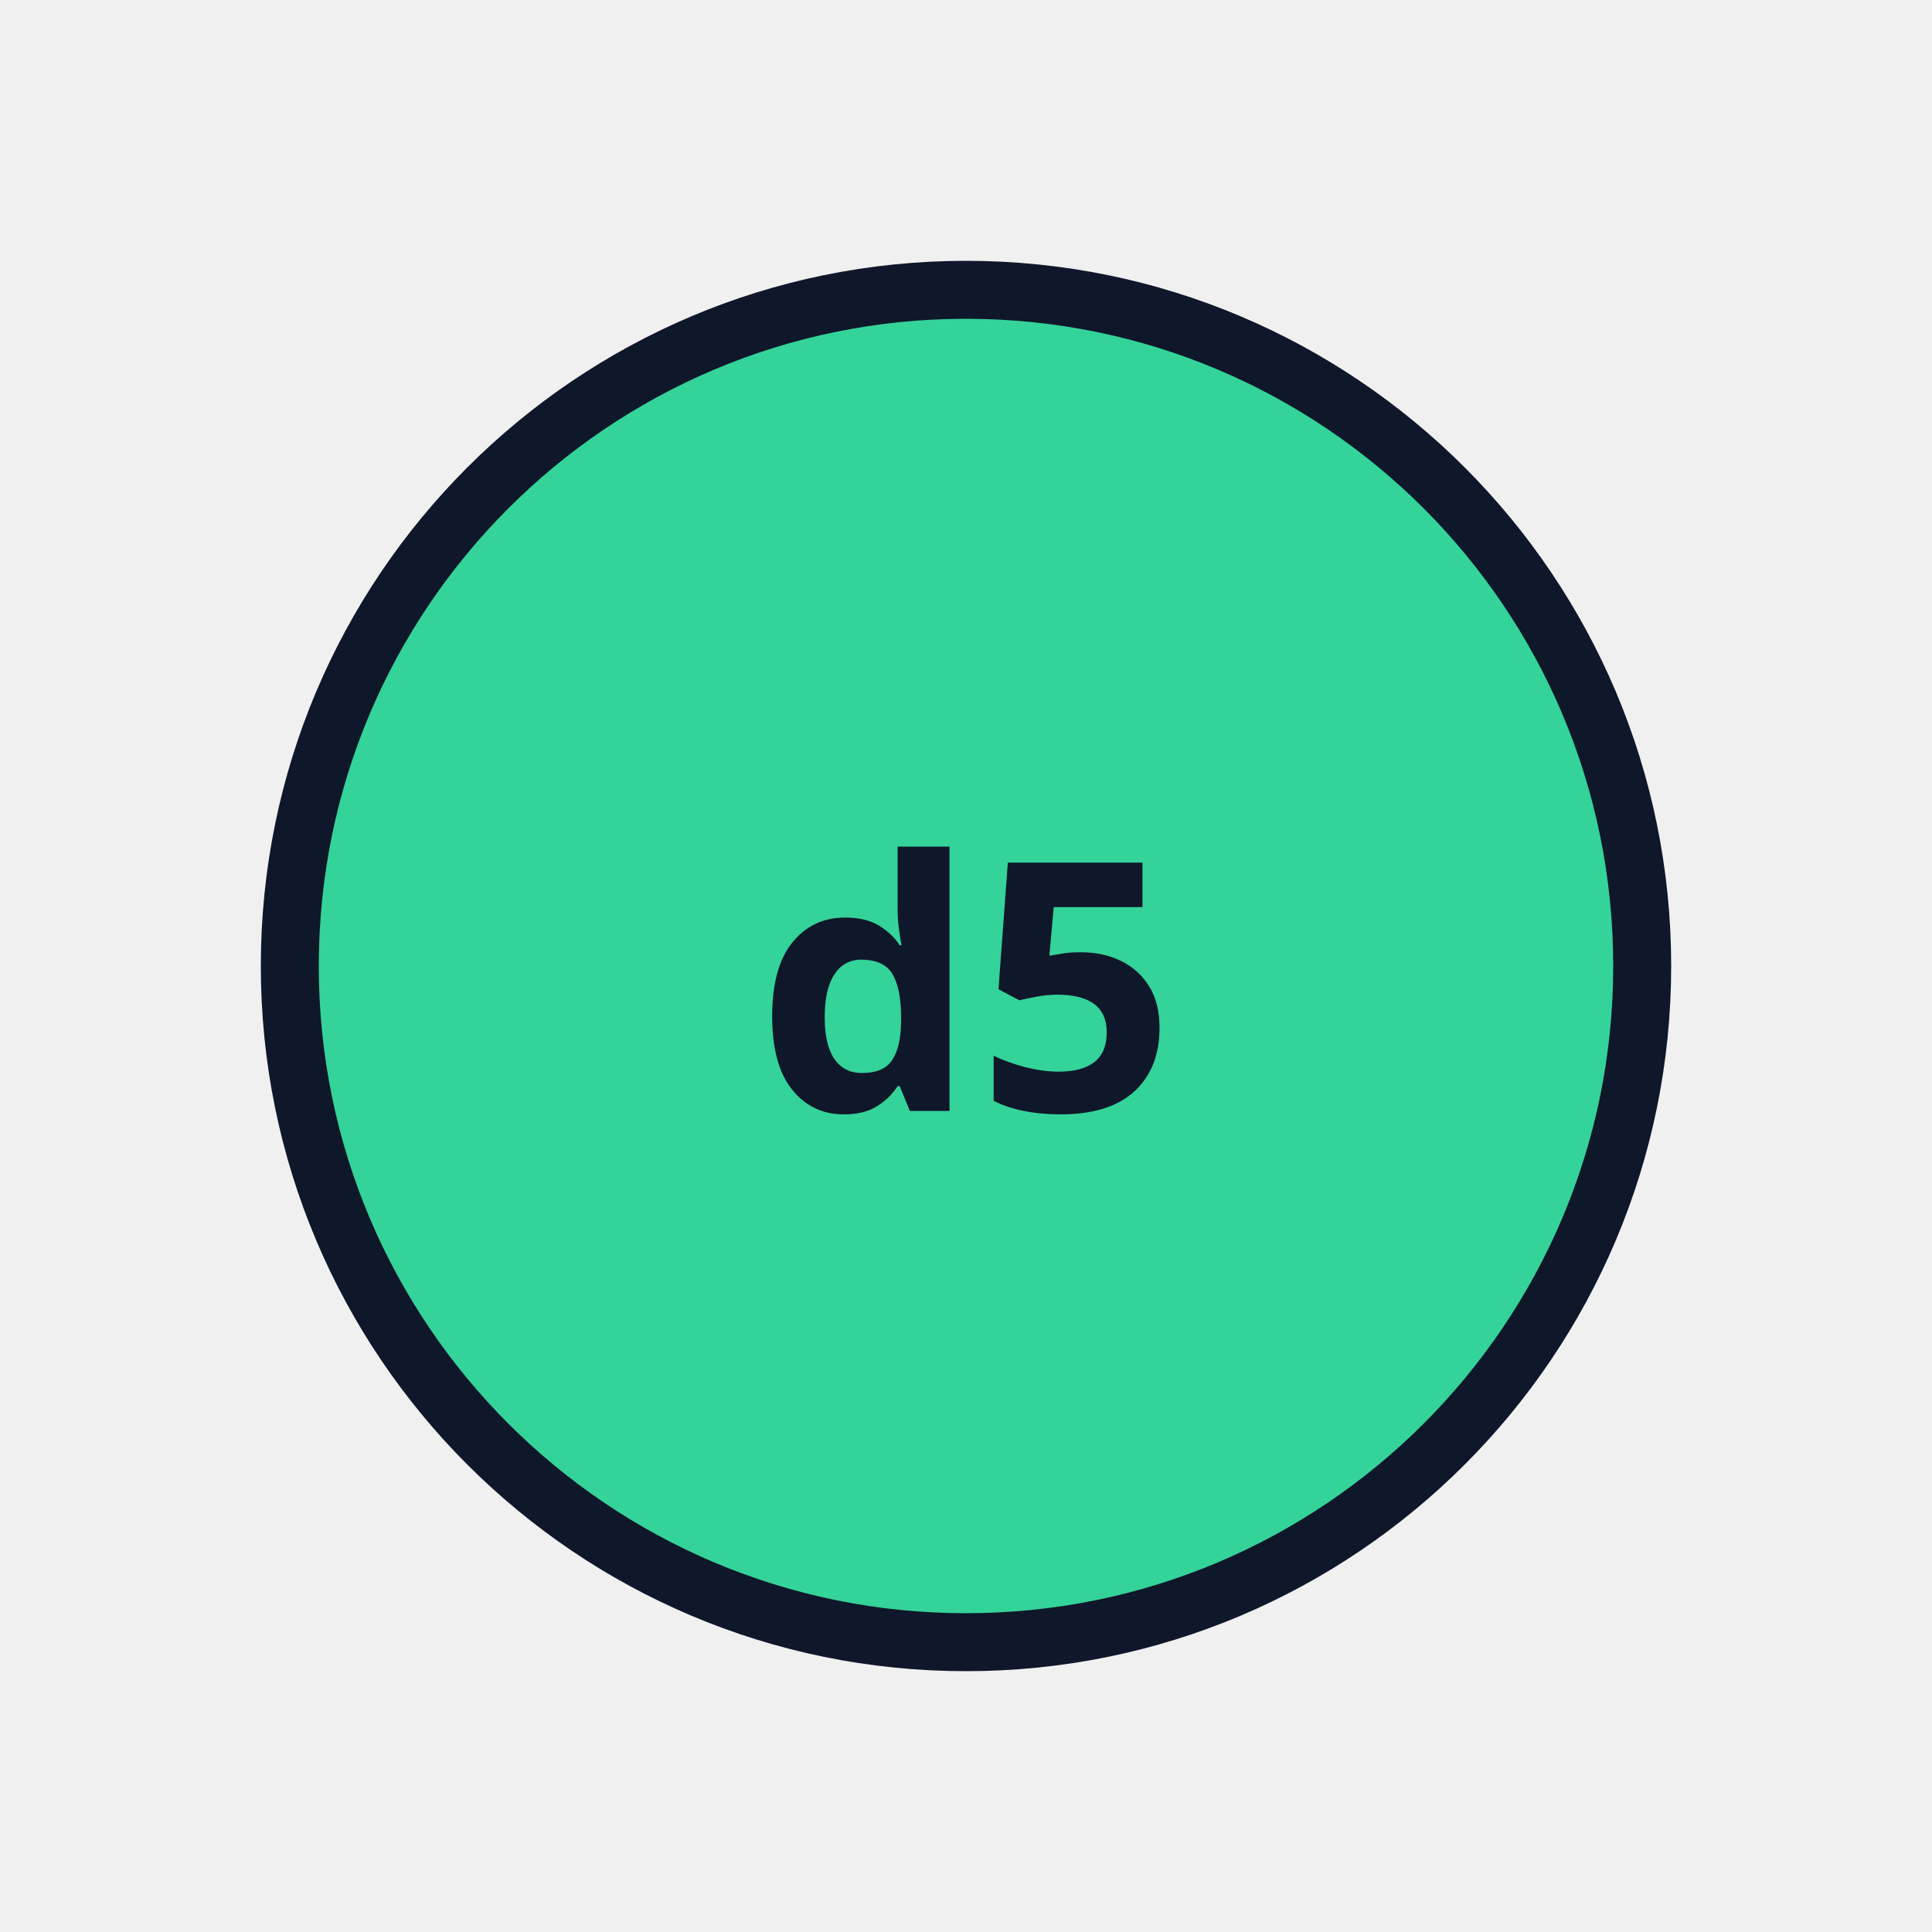
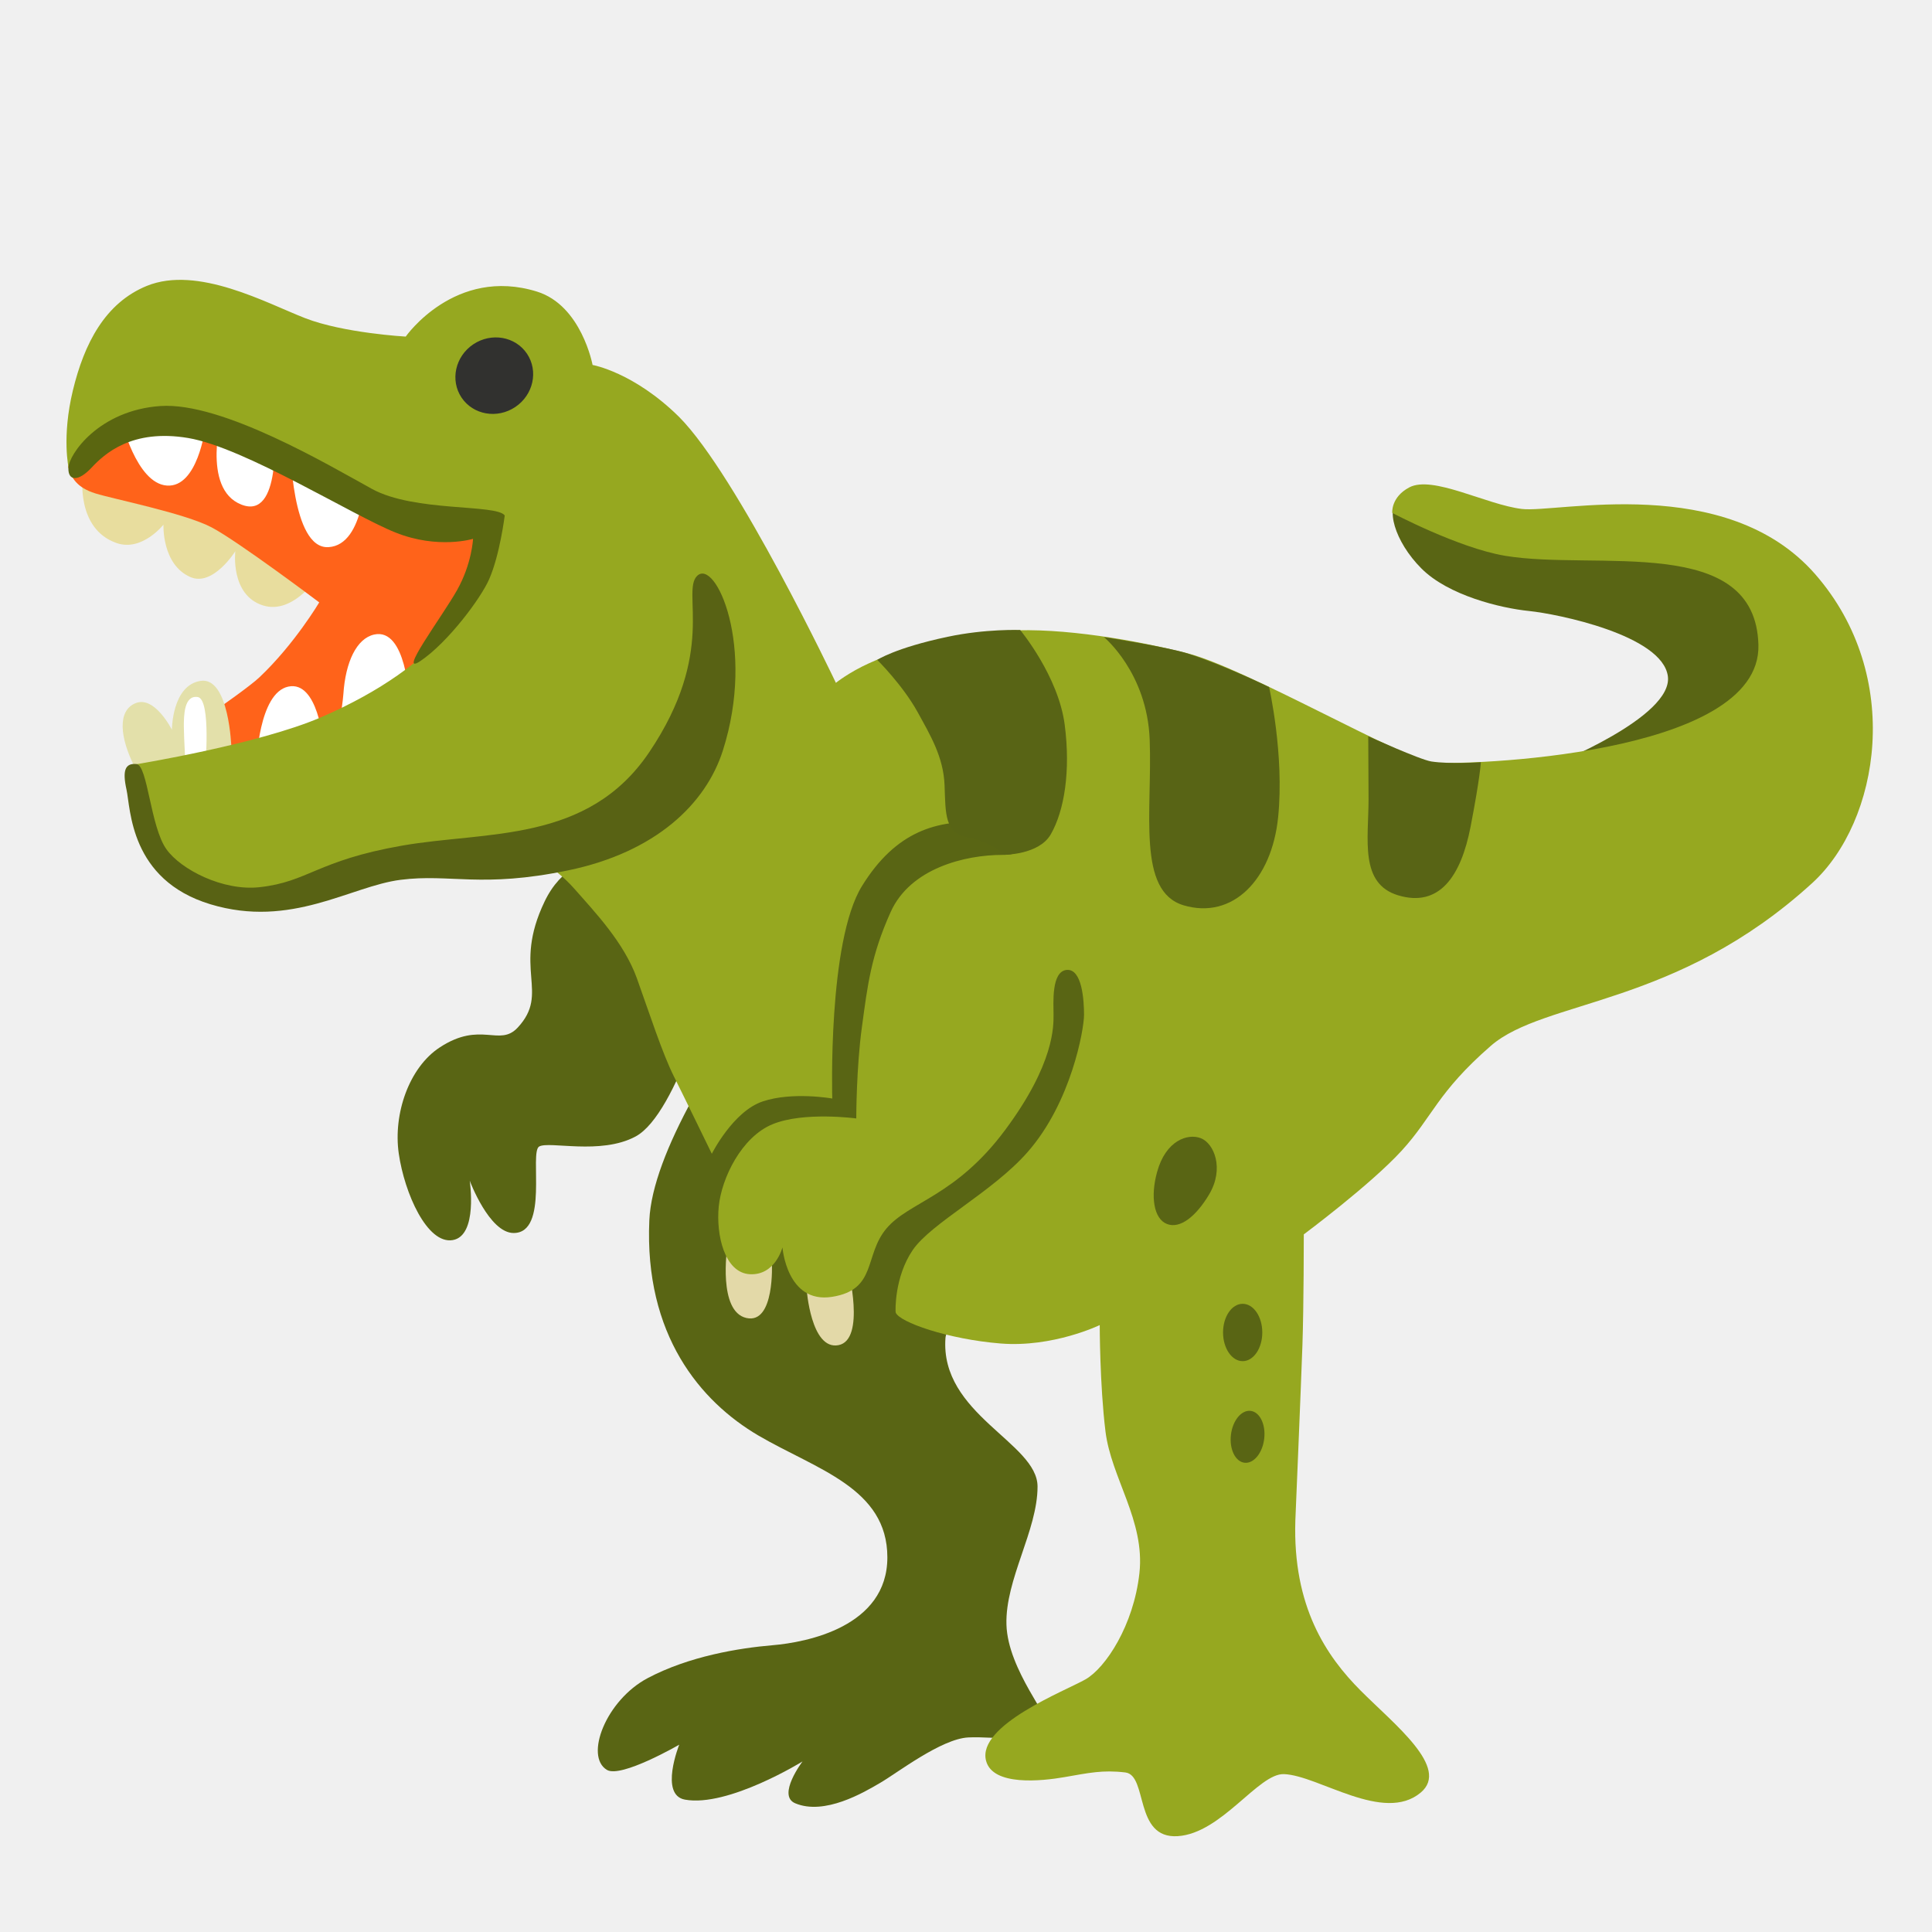
- <svg xmlns="http://www.w3.org/2000/svg" viewBox="0 0 200 200" role="img" aria-label="dragon stage 5">
-   <circle cx="100" cy="100" r="70" fill="#34d399" stroke="#0f172a" stroke-width="6" />
-   <text x="100" y="115" font-size="36" font-family="system-ui, sans-serif" font-weight="700" text-anchor="middle" fill="#0f172a">d5</text>
+ <svg xmlns="http://www.w3.org/2000/svg" version="1.1" id="Layer_3" x="0px" y="0px" viewBox="0 0 128 128" style="enable-background:new 0 0 128 128;" xml:space="preserve">
+   <path style="fill:#E8DD9E;" d="M5.48,31.52l8.45,1.27l7.27,5.23c0,0-1.71,2.75-3.78,2.09c-2.18-0.69-1.83-3.59-1.83-3.59  s-1.48,2.37-2.98,1.71c-1.9-0.83-1.78-3.47-1.78-3.47s-1.42,1.8-3.1,1.22C5.01,35.04,5.48,31.52,5.48,31.52z" />
+   <path style="fill:#FF631A;" d="M34.57,31l-22.24-4.88l-5.82,0.75c0,0-2.16,3.47-1.97,4.13c0.19,0.66,0.56,1.31,1.78,1.69  c1.22,0.38,5.91,1.31,7.7,2.25c1.78,0.94,7.13,4.97,7.13,4.97s-1.64,2.77-3.97,4.97c-1.11,1.05-7.11,5.07-7.11,5.07l8.92,1.88  l15.86-9.48L34.57,31z" />
+   <path style="fill:#596514;" d="M43.49,56.91c0,0-5.26-1.69-7.41,2.82c-2.16,4.5,0.39,6.01-1.78,8.35c-1.22,1.31-2.44-0.47-5.16,1.31  c-2.04,1.33-3.1,4.41-2.72,7.04c0.38,2.63,1.88,6.01,3.57,5.73c1.69-0.28,1.13-3.94,1.13-3.94s1.29,3.47,2.91,3.47  c2.35,0,1.03-5.35,1.69-5.73c0.66-0.38,4.06,0.58,6.38-0.66c2.82-1.5,5.26-10.89,5.26-10.89L43.49,56.91z" />
+   <path style="fill:#596514;" d="M60.29,53.25c0,0-16.87,18.75-17.27,27.59c-0.34,7.6,3.38,12.01,7.23,14.27  c3.85,2.25,8.54,3.47,8.54,8.07s-5.35,5.63-7.6,5.82c-2.25,0.19-5.54,0.73-8.28,2.18c-2.76,1.46-4.2,5.18-2.7,6.08  c0.94,0.56,4.79-1.67,4.79-1.67s-1.33,3.33,0.38,3.64c2.86,0.52,7.79-2.53,7.79-2.53s-1.71,2.25-0.49,2.77  c1.94,0.82,4.53-0.7,5.65-1.36c1.13-0.66,4.04-2.91,5.82-3c1.78-0.09,5.35,0.47,5.44-0.38c0.09-0.84-2.82-4.08-2.91-7.09  c-0.09-3,2.06-6.24,2.06-9.15c0-2.91-6.48-4.79-6.1-9.85c0.14-1.95,12.12-17.04,11.92-23.56C74.23,54.65,60.29,53.25,60.29,53.25z" />
+   <path style="fill:#596514;" d="M102.8,50.71c0,0,8.07-3.19,7.7-5.91s-7.32-4.13-9.2-4.32c-1.88-0.19-5.35-1.03-7.13-2.82  c-1.78-1.78-2.44-4.13-1.41-4.6c1.03-0.47,5.35,1.6,5.35,1.6s11.36,0.47,12.95,0.75s12.11,5.82,8.35,11.07  C115.66,51.75,102.8,50.71,102.8,50.71z" />
+   <path style="fill:#FFFFFF;" d="M8.03,27.81c0,0,0.99,4.22,3.03,4.36c2.04,0.14,2.53-3.8,2.53-3.8l1.13-0.99c0,0-1.41,5,1.27,6.05  c2.67,1.06,2.18-4.93,2.18-4.93l1.06,0.99c0,0,0.07,6.9,2.53,6.76c2.46-0.14,2.46-5.07,2.46-5.07l-6.97-7.04L8.03,27.81z" />
+   <path style="fill:#E3D9A8;" d="M48.18,82.67c0,0-0.63,4.22,1.27,4.65s1.69-3.66,1.69-3.66L48.18,82.67z" />
+   <path style="fill:#E3D9A8;" d="M53.44,85.39c0,0,0.28,4.08,2.11,3.73c1.83-0.35,0.63-5.07,0.63-5.07L53.44,85.39z" />
+   <path style="fill:#FFFFFF;" d="M27.11,46.33c0,0-0.19-4.76-2.32-4.29c-1.17,0.26-1.9,1.83-2.04,3.94c-0.07,0.98-0.49,3.24-0.49,3.24  h-0.84c0,0-0.35-4.15-2.32-3.73c-1.97,0.42-2.11,5.07-2.11,5.07l5.21,1.06L27.11,46.33z" />
+   <path style="fill:#E3E0AA;" d="M15.33,49.54c0,0-0.14-4.72-2.04-4.43s-1.9,3.24-1.9,3.24S10.26,46.09,9,46.58s-1.03,2.32-0.12,4.15  C9.75,52.49,15.33,49.54,15.33,49.54z" />
+   <path style="fill:#FFFFFF;" d="M13.59,50.97c0,0,0.42-4.65-0.49-4.79c-0.92-0.14-0.92,1.27-0.92,1.97c0,0.7,0.14,3.03,0.14,3.03  L13.59,50.97z" />
+   <path style="fill:#96A820;" d="M39.26,24.18c0,0-0.73-3.94-3.68-4.86c-5.44-1.69-8.7,2.98-8.7,2.98s-4.11-0.23-6.66-1.22  s-7.11-3.51-10.49-2.14c-2.77,1.13-4.15,3.82-4.9,6.92s-0.28,5.16-0.28,5.16s3.19-3.1,6.85-2.82c3.66,0.28,9.29,3.19,10.79,3.94  c1.5,0.75,9.95,3.19,9.95,3.19s-1.69,5.35-2.91,6.85c-1.22,1.5-3.85,3.57-7.98,5.35c-4.13,1.78-12.2,3.1-12.2,3.1  s0.56,6.57,2.82,7.6c2.25,1.03,6.29,1.88,9.29,0.56s13.8-2.25,13.8-2.25s1.69,0.75,3.1,2.35s3.28,3.57,4.13,5.91  c0.84,2.35,1.69,4.97,2.44,6.48c0.75,1.5,2.53,5.16,2.53,5.16s1.41-2.82,3.38-3.47c1.97-0.66,4.6-0.19,4.6-0.19  s-0.31-10.4,1.97-14.08c2.25-3.64,4.97-4.41,8.07-4.22c3.1,0.19,3.66,2.16,1.22,2.16s-6.08,0.87-7.39,3.78s-1.53,4.86-1.9,7.58  c-0.38,2.72-0.38,6.1-0.38,6.1s-3.47-0.47-5.54,0.38c-2.06,0.84-3.38,3.57-3.57,5.44c-0.19,1.88,0.38,4.41,2.06,4.5  c1.69,0.09,2.16-1.78,2.16-1.78s0.28,3.75,3.28,3.28c3-0.47,2.11-2.75,3.61-4.53s4.58-2.11,7.86-6.52c3.28-4.41,3.21-6.9,3.21-7.65  s-0.16-2.86,0.87-2.96c1.03-0.09,1.15,2.04,1.15,2.98s-0.84,5.8-3.75,9.1c-2.32,2.64-6.38,4.69-7.6,6.48s-1.15,4.06-1.13,4.13  c0.21,0.64,3.47,1.78,6.95,2.06c3.47,0.28,6.57-1.22,6.57-1.22s0,3.94,0.38,7.04c0.38,3.1,2.63,5.91,2.25,9.39  c-0.38,3.47-2.25,6.29-3.57,7.04c-1.31,0.75-7.22,3.04-6.59,5.4c0.45,1.69,3.69,1.34,5.19,1.08c1.62-0.28,2.53-0.49,4.04-0.31  c1.5,0.19,0.56,4.41,3.47,4.22c2.91-0.19,5.35-4.18,7.04-4.11c2.3,0.09,6.6,3.29,9.06,1.22c1.95-1.64-1.74-4.5-3.99-6.76  s-4.5-5.54-4.32-11.26c0,0,0.38-9.01,0.47-11.64c0.09-2.63,0.09-7.32,0.09-7.32s4.41-3.28,6.48-5.54c2.06-2.25,2.35-3.85,5.91-6.95  c3.57-3.1,12.29-2.56,21.3-10.79c4.45-4.07,6.1-13.7,0.19-20.46c-5.91-6.76-17.08-4.04-19.43-4.32c-2.35-0.28-5.91-2.25-7.46-1.43  c-1.23,0.65-1.13,1.69-1.13,1.69s4.38,2.32,7.46,2.84c6.03,1.01,16.61-1.5,16.8,5.91s-19.71,7.98-21.59,7.79  c-1.88-0.19-12.37-6.24-16.21-7.23c-3.41-0.87-8.35-1.73-11.94-1.5c-3.75,0.23-6.5,0.94-9.2,2.16c-1.31,0.59-2.18,1.29-2.18,1.29  s-6.54-13.76-10.39-17.62C41.98,24.65,39.26,24.18,39.26,24.18z" />
+   <path style="fill:#5A6610;" d="M33.44,34.15c-0.56-0.77-5.98-0.21-8.8-1.76c-2.82-1.55-9.92-5.77-14.01-5.49  c-4.08,0.28-6.08,3.21-6.1,4.11c-0.02,0.89,0.68,0.89,1.53-0.02s2.67-2.6,6.41-1.97c3.73,0.63,10.91,5.14,13.73,6.26  c2.82,1.13,5.14,0.42,5.14,0.42s-0.07,1.64-1.06,3.4c-0.99,1.76-4.01,5.77-2.42,4.69c1.83-1.24,4.01-4.17,4.55-5.42  C33.12,36.75,33.44,34.15,33.44,34.15z" />
+   <ellipse transform="matrix(0.8308 -0.5565 0.5565 0.8308 -8.313 22.4355)" style="fill:#31312F;" cx="32.75" cy="24.89" rx="2.61" ry="2.5" />
+   <path style="fill:#586214;" d="M46.18,38.16c1.21-1.21,3.91,4.67,1.71,11.57c-1.13,3.54-4.46,6.73-10.23,7.93s-7.81,0.21-11.12,0.63  s-7.25,3.24-12.6,1.62s-5.28-6.34-5.56-7.6c-0.28-1.27-0.09-1.76,0.66-1.69s0.92,4.16,1.99,5.65c0.96,1.34,3.73,2.77,6.15,2.51  c3.24-0.35,3.8-1.76,9.43-2.75c5.63-0.99,12.32-0.14,16.4-6.19C47.5,43.19,45.13,39.22,46.18,38.16z" />
+   <path style="fill:#586415;" d="M70.54,48.02c0.4,3.08-0.03,5.7-0.92,7.25c-0.77,1.36-3.07,1.36-3.07,1.36s-0.87-0.87-2.42-1.15  c-1.55-0.28-1.48-1.55-1.55-3.45s-0.97-3.36-1.79-4.86c-0.99-1.79-2.67-3.45-2.67-3.45s1.17-0.79,4.66-1.53  c2.54-0.54,4.81-0.45,4.81-0.45S70.12,44.78,70.54,48.02z" />
+   <path style="fill:#586415;" d="M73.14,42.21c0,0,2.86,2.35,3.03,6.79c0.18,4.79-0.87,10.05,2.25,10.98  c3.24,0.96,5.84-1.69,6.26-5.84c0.42-4.15-0.6-8.62-0.6-8.62s-2.96-1.44-5.38-2.22C77.34,42.86,73.14,42.21,73.14,42.21z" />
+   <path style="fill:#586415;" d="M92.64,59.32c2.71,0.81,4.15-1.24,4.79-4.55s0.68-4.27,0.68-4.27s-2.04,0.14-3.28-0.05  c-0.76-0.12-4.18-1.67-4.18-1.67s0.02,3.09,0.02,4.15C90.67,55.62,90.06,58.55,92.64,59.32z" />
+   <path style="fill:#596514;" d="M80.11,79.13c-0.86,1.45-1.93,2.31-2.8,1.96c-0.87-0.34-1.1-1.82-0.65-3.44  c0.57-2.09,2.03-2.58,2.9-2.24C80.43,75.75,81.13,77.41,80.11,79.13z" />
+   <ellipse transform="matrix(0.1171 -0.9931 0.9931 0.1171 -21.5582 166.1349)" style="fill:#596514;" cx="82.66" cy="95.19" rx="1.73" ry="1.11" />
+   <ellipse style="fill:#596514;" cx="82.33" cy="88.28" rx="1.3" ry="1.9" />
</svg>
